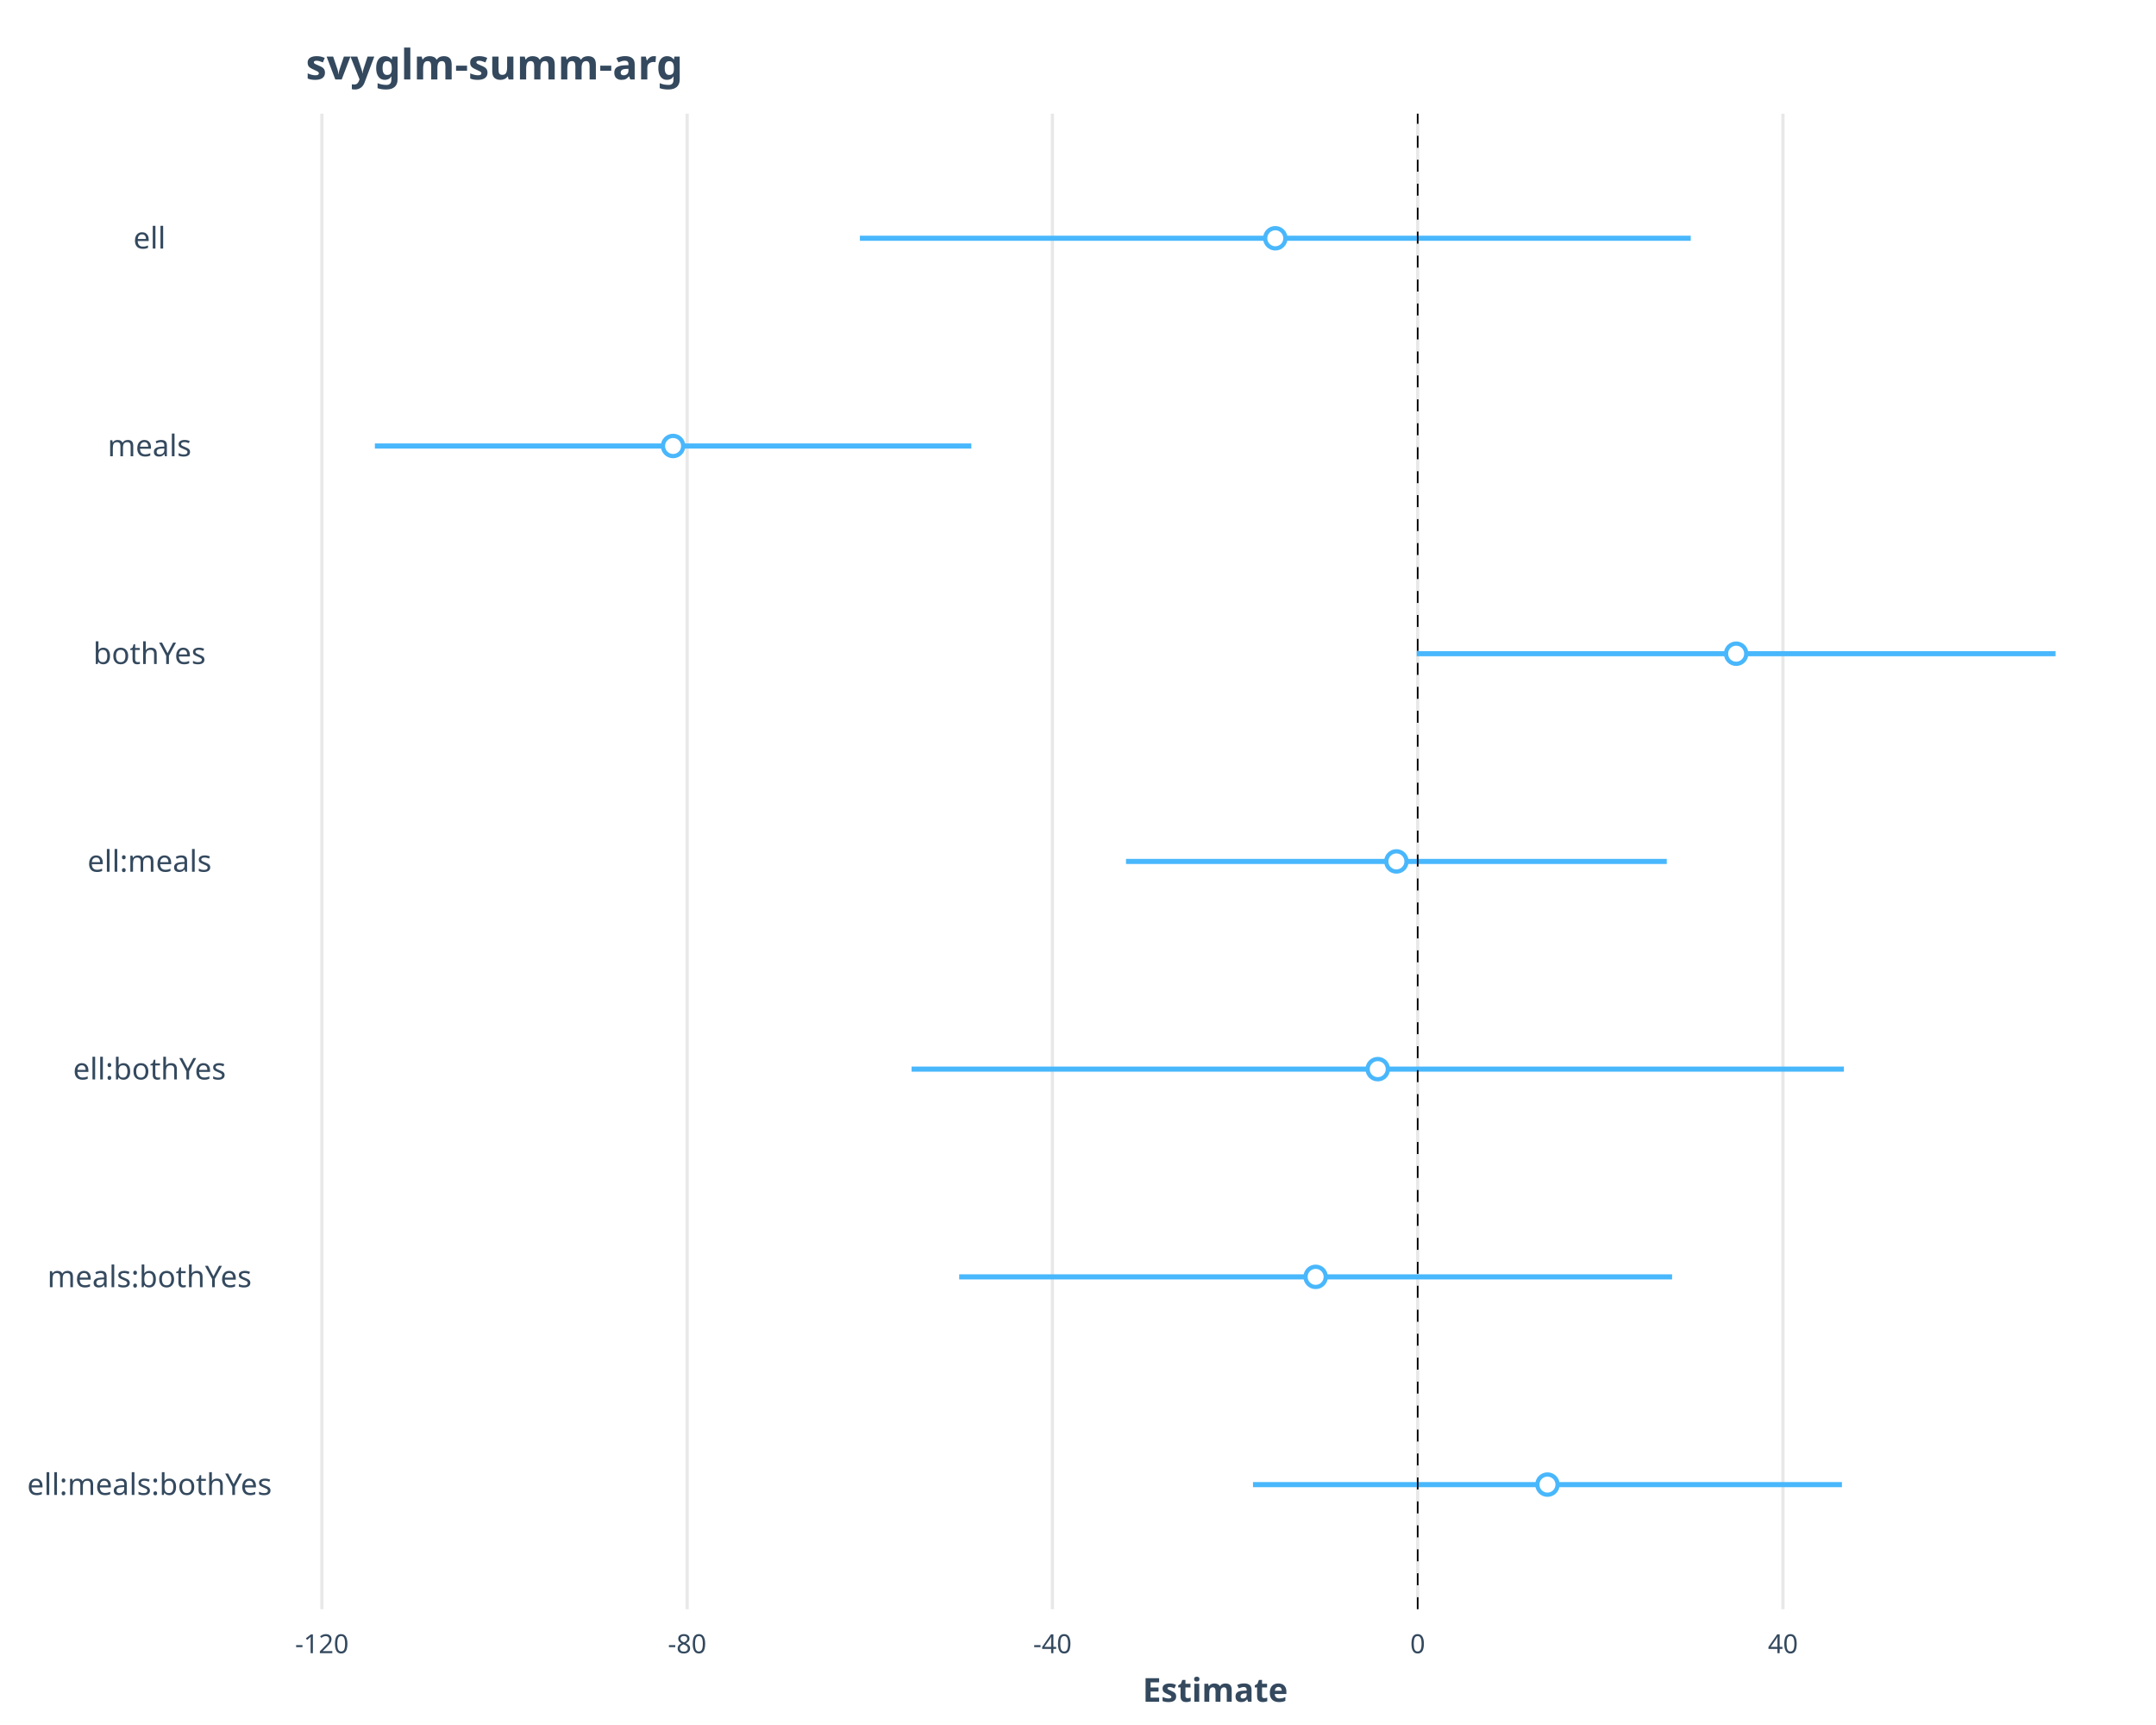
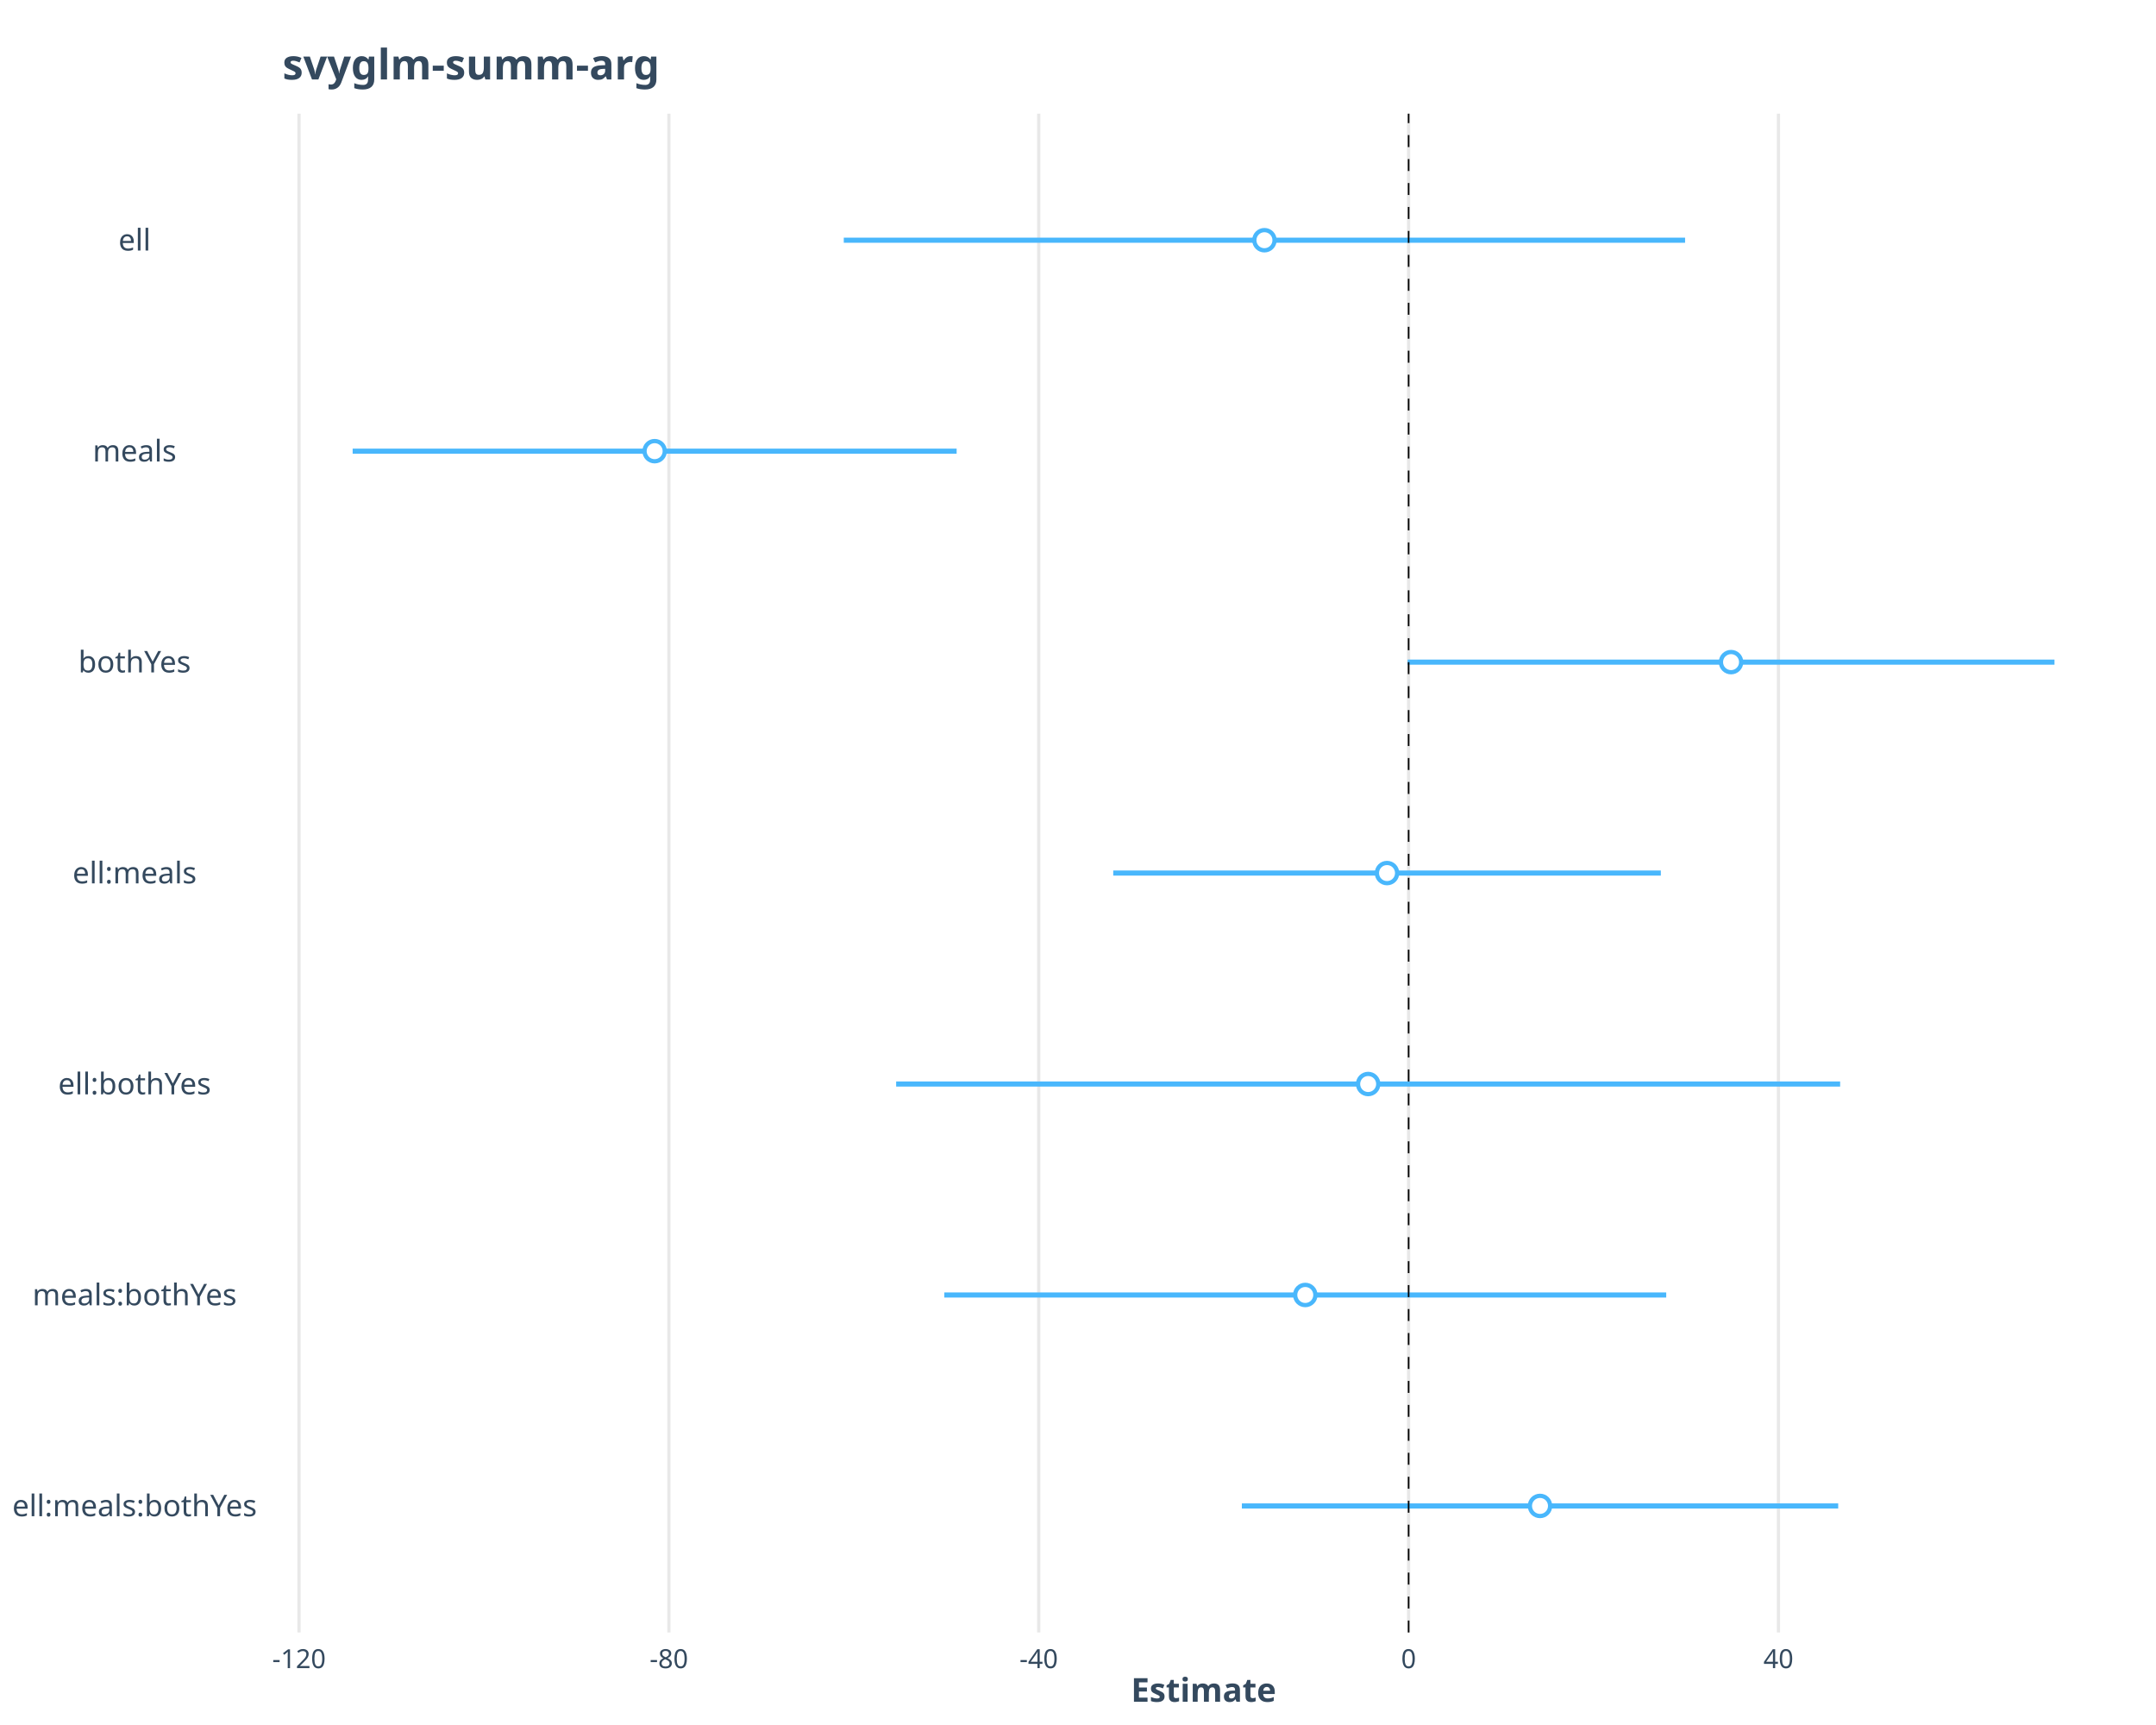
<svg xmlns="http://www.w3.org/2000/svg" class="svglite" data-engine-version="2.0" width="720.00pt" height="576.00pt" viewBox="0 0 720.00 576.00">
  <defs>
    <style type="text/css">
    .svglite line, .svglite polyline, .svglite polygon, .svglite path, .svglite rect, .svglite circle {
      fill: none;
      stroke: #000000;
      stroke-linecap: round;
      stroke-linejoin: round;
      stroke-miterlimit: 10.00;
    }
  </style>
  </defs>
  <rect width="100%" height="100%" style="stroke: none; fill: #FFFFFF;" />
  <defs>
    <clipPath id="cpMC4wMHw3MjAuMDB8MC4wMHw1NzYuMDA=">
      <rect x="0.00" y="0.00" width="720.00" height="576.00" />
    </clipPath>
  </defs>
  <g clip-path="url(#cpMC4wMHw3MjAuMDB8MC4wMHw1NzYuMDA=)">
-     <rect x="0" y="0.00" width="720.00" height="576.00" style="stroke-width: 1.07; stroke: #FFFFFF; fill: #FFFFFF;" />
+     <rect x="0.00" y="0.00" width="720.00" height="576.00" style="stroke-width: 1.07; stroke: #FFFFFF; fill: #FFFFFF;" />
  </g>
  <defs>
-     <clipPath id="cpOTcuMTJ8NzE0LjUyfDM3Ljk1fDUzNy4zNA==">
-       <rect x="97.12" y="37.95" width="617.40" height="499.40" />
+     <clipPath id="cpODkuMzV8NzE0LjUyfDM3Ljk1fDU0NS4xMQ==">
+       <rect x="89.35" y="37.95" width="625.17" height="507.17" />
    </clipPath>
  </defs>
-   <g clip-path="url(#cpOTcuMTJ8NzE0LjUyfDM3Ljk1fDUzNy4zNA==)">
-     <rect x="97.12" y="37.95" width="617.40" height="499.40" style="stroke-width: 0.00; stroke: #FFFFFF; fill: #FFFFFF;" />
-     <polyline points="107.50,537.34 107.50,37.95 " style="stroke-width: 1.07; stroke: #E8E8E8; stroke-linecap: butt;" />
-     <polyline points="229.48,537.34 229.48,37.95 " style="stroke-width: 1.07; stroke: #E8E8E8; stroke-linecap: butt;" />
-     <polyline points="351.46,537.34 351.46,37.95 " style="stroke-width: 1.07; stroke: #E8E8E8; stroke-linecap: butt;" />
-     <polyline points="473.44,537.34 473.44,37.95 " style="stroke-width: 1.07; stroke: #E8E8E8; stroke-linecap: butt;" />
-     <polyline points="595.42,537.34 595.42,37.95 " style="stroke-width: 1.07; stroke: #E8E8E8; stroke-linecap: butt;" />
-     <line x1="287.16" y1="79.56" x2="564.63" y2="79.56" style="stroke-width: 1.71; stroke: #49B7FC; stroke-linecap: butt;" />
-     <line x1="125.19" y1="148.92" x2="324.38" y2="148.92" style="stroke-width: 1.71; stroke: #49B7FC; stroke-linecap: butt;" />
-     <line x1="473.12" y1="218.28" x2="686.46" y2="218.28" style="stroke-width: 1.71; stroke: #49B7FC; stroke-linecap: butt;" />
-     <line x1="376.03" y1="287.64" x2="556.62" y2="287.64" style="stroke-width: 1.71; stroke: #49B7FC; stroke-linecap: butt;" />
-     <line x1="304.43" y1="357.00" x2="615.77" y2="357.00" style="stroke-width: 1.71; stroke: #49B7FC; stroke-linecap: butt;" />
-     <line x1="320.32" y1="426.36" x2="558.40" y2="426.36" style="stroke-width: 1.71; stroke: #49B7FC; stroke-linecap: butt;" />
-     <line x1="418.44" y1="495.73" x2="615.12" y2="495.73" style="stroke-width: 1.71; stroke: #49B7FC; stroke-linecap: butt;" />
-     <circle cx="425.89" cy="79.56" r="3.38" style="stroke-width: 1.42; stroke: #49B7FC; fill: #FFFFFF;" />
-     <circle cx="224.78" cy="148.92" r="3.38" style="stroke-width: 1.42; stroke: #49B7FC; fill: #FFFFFF;" />
-     <circle cx="579.79" cy="218.28" r="3.38" style="stroke-width: 1.42; stroke: #49B7FC; fill: #FFFFFF;" />
-     <circle cx="466.33" cy="287.64" r="3.38" style="stroke-width: 1.42; stroke: #49B7FC; fill: #FFFFFF;" />
-     <circle cx="460.10" cy="357.00" r="3.38" style="stroke-width: 1.42; stroke: #49B7FC; fill: #FFFFFF;" />
-     <circle cx="439.36" cy="426.36" r="3.38" style="stroke-width: 1.42; stroke: #49B7FC; fill: #FFFFFF;" />
-     <circle cx="516.78" cy="495.73" r="3.38" style="stroke-width: 1.42; stroke: #49B7FC; fill: #FFFFFF;" />
-     <line x1="473.44" y1="537.34" x2="473.44" y2="37.95" style="stroke-width: 0.53; stroke-dasharray: 4.00,4.00; stroke-linecap: butt;" />
+   <g clip-path="url(#cpODkuMzV8NzE0LjUyfDM3Ljk1fDU0NS4xMQ==)">
+     <rect x="89.35" y="37.95" width="625.17" height="507.17" style="stroke-width: 0.00; stroke: #FFFFFF; fill: #FFFFFF;" />
+     <polyline points="99.86,545.11 99.86,37.95 " style="stroke-width: 1.07; stroke: #E8E8E8; stroke-linecap: butt;" />
+     <polyline points="223.38,545.11 223.38,37.95 " style="stroke-width: 1.07; stroke: #E8E8E8; stroke-linecap: butt;" />
+     <polyline points="346.89,545.11 346.89,37.95 " style="stroke-width: 1.07; stroke: #E8E8E8; stroke-linecap: butt;" />
+     <polyline points="470.41,545.11 470.41,37.95 " style="stroke-width: 1.07; stroke: #E8E8E8; stroke-linecap: butt;" />
+     <polyline points="593.92,545.11 593.92,37.95 " style="stroke-width: 1.07; stroke: #E8E8E8; stroke-linecap: butt;" />
+     <line x1="281.78" y1="80.21" x2="562.74" y2="80.21" style="stroke-width: 1.71; stroke: #49B7FC; stroke-linecap: butt;" />
+     <line x1="117.77" y1="150.65" x2="319.47" y2="150.65" style="stroke-width: 1.71; stroke: #49B7FC; stroke-linecap: butt;" />
+     <line x1="470.08" y1="221.09" x2="686.10" y2="221.09" style="stroke-width: 1.71; stroke: #49B7FC; stroke-linecap: butt;" />
+     <line x1="371.77" y1="291.53" x2="554.64" y2="291.53" style="stroke-width: 1.71; stroke: #49B7FC; stroke-linecap: butt;" />
+     <line x1="299.27" y1="361.97" x2="614.52" y2="361.97" style="stroke-width: 1.71; stroke: #49B7FC; stroke-linecap: butt;" />
+     <line x1="315.35" y1="432.41" x2="556.44" y2="432.41" style="stroke-width: 1.71; stroke: #49B7FC; stroke-linecap: butt;" />
+     <line x1="414.72" y1="502.85" x2="613.87" y2="502.85" style="stroke-width: 1.71; stroke: #49B7FC; stroke-linecap: butt;" />
+     <circle cx="422.26" cy="80.21" r="3.38" style="stroke-width: 1.42; stroke: #49B7FC; fill: #FFFFFF;" />
+     <circle cx="218.62" cy="150.65" r="3.38" style="stroke-width: 1.42; stroke: #49B7FC; fill: #FFFFFF;" />
+     <circle cx="578.09" cy="221.09" r="3.38" style="stroke-width: 1.42; stroke: #49B7FC; fill: #FFFFFF;" />
+     <circle cx="463.20" cy="291.53" r="3.38" style="stroke-width: 1.42; stroke: #49B7FC; fill: #FFFFFF;" />
+     <circle cx="456.90" cy="361.97" r="3.38" style="stroke-width: 1.42; stroke: #49B7FC; fill: #FFFFFF;" />
+     <circle cx="435.90" cy="432.41" r="3.38" style="stroke-width: 1.42; stroke: #49B7FC; fill: #FFFFFF;" />
+     <circle cx="514.29" cy="502.85" r="3.38" style="stroke-width: 1.42; stroke: #49B7FC; fill: #FFFFFF;" />
+     <line x1="470.41" y1="545.11" x2="470.41" y2="37.95" style="stroke-width: 0.53; stroke-dasharray: 4.00,4.00; stroke-linecap: butt;" />
  </g>
  <g clip-path="url(#cpMC4wMHw3MjAuMDB8MC4wMHw1NzYuMDA=)">
-     <text x="49.93" y="499.17" text-anchor="middle" style="font-size: 10.00px; fill: #34495E; font-family: sans;" textLength="78.94px" lengthAdjust="spacingAndGlyphs">ell:meals:bothYes</text>
-     <text x="49.93" y="429.81" text-anchor="middle" style="font-size: 10.00px; fill: #34495E; font-family: sans;" textLength="66.16px" lengthAdjust="spacingAndGlyphs">meals:bothYes</text>
-     <text x="49.93" y="360.45" text-anchor="middle" style="font-size: 10.00px; fill: #34495E; font-family: sans;" textLength="49.48px" lengthAdjust="spacingAndGlyphs">ell:bothYes</text>
-     <text x="49.93" y="291.08" text-anchor="middle" style="font-size: 10.00px; fill: #34495E; font-family: sans;" textLength="39.46px" lengthAdjust="spacingAndGlyphs">ell:meals</text>
-     <text x="49.93" y="221.72" text-anchor="middle" style="font-size: 10.00px; fill: #34495E; font-family: sans;" textLength="36.70px" lengthAdjust="spacingAndGlyphs">bothYes</text>
-     <text x="49.93" y="152.36" text-anchor="middle" style="font-size: 10.00px; fill: #34495E; font-family: sans;" textLength="26.68px" lengthAdjust="spacingAndGlyphs">meals</text>
-     <text x="49.93" y="83.00" text-anchor="middle" style="font-size: 10.00px; fill: #34495E; font-family: sans;" textLength="10.00px" lengthAdjust="spacingAndGlyphs">ell</text>
-     <text x="107.50" y="552.03" text-anchor="middle" style="font-size: 8.80px; fill: #34495E; font-family: sans;" textLength="17.61px" lengthAdjust="spacingAndGlyphs">-120</text>
-     <text x="229.48" y="552.03" text-anchor="middle" style="font-size: 8.80px; fill: #34495E; font-family: sans;" textLength="12.72px" lengthAdjust="spacingAndGlyphs">-80</text>
-     <text x="351.46" y="552.03" text-anchor="middle" style="font-size: 8.80px; fill: #34495E; font-family: sans;" textLength="12.72px" lengthAdjust="spacingAndGlyphs">-40</text>
-     <text x="473.44" y="552.03" text-anchor="middle" style="font-size: 8.80px; fill: #34495E; font-family: sans;" textLength="4.89px" lengthAdjust="spacingAndGlyphs">0</text>
-     <text x="595.42" y="552.03" text-anchor="middle" style="font-size: 8.80px; fill: #34495E; font-family: sans;" textLength="9.79px" lengthAdjust="spacingAndGlyphs">40</text>
-     <text x="405.82" y="568.24" text-anchor="middle" style="font-size: 11.00px; font-weight: bold; fill: #34495E; font-family: sans;" textLength="42.80px" lengthAdjust="spacingAndGlyphs">Estimate</text>
-     <text x="102.11" y="26.53" style="font-size: 14.00px; font-weight: bold; fill: #34495E; font-family: sans;" textLength="111.27px" lengthAdjust="spacingAndGlyphs">svyglm-summ-arg</text>
+     <text x="44.95" y="506.29" text-anchor="middle" style="font-size: 10.00px; fill: #34495E; font-family: sans;" textLength="78.94px" lengthAdjust="spacingAndGlyphs">ell:meals:bothYes</text>
+     <text x="44.95" y="435.85" text-anchor="middle" style="font-size: 10.00px; fill: #34495E; font-family: sans;" textLength="66.16px" lengthAdjust="spacingAndGlyphs">meals:bothYes</text>
+     <text x="44.95" y="365.41" text-anchor="middle" style="font-size: 10.00px; fill: #34495E; font-family: sans;" textLength="49.48px" lengthAdjust="spacingAndGlyphs">ell:bothYes</text>
+     <text x="44.95" y="294.97" text-anchor="middle" style="font-size: 10.00px; fill: #34495E; font-family: sans;" textLength="39.46px" lengthAdjust="spacingAndGlyphs">ell:meals</text>
+     <text x="44.95" y="224.53" text-anchor="middle" style="font-size: 10.00px; fill: #34495E; font-family: sans;" textLength="36.70px" lengthAdjust="spacingAndGlyphs">bothYes</text>
+     <text x="44.95" y="154.09" text-anchor="middle" style="font-size: 10.00px; fill: #34495E; font-family: sans;" textLength="26.68px" lengthAdjust="spacingAndGlyphs">meals</text>
+     <text x="44.95" y="83.65" text-anchor="middle" style="font-size: 10.00px; fill: #34495E; font-family: sans;" textLength="10.00px" lengthAdjust="spacingAndGlyphs">ell</text>
+     <text x="99.86" y="557.01" text-anchor="middle" style="font-size: 8.80px; fill: #34495E; font-family: sans;" textLength="17.61px" lengthAdjust="spacingAndGlyphs">-120</text>
+     <text x="223.38" y="557.01" text-anchor="middle" style="font-size: 8.80px; fill: #34495E; font-family: sans;" textLength="12.72px" lengthAdjust="spacingAndGlyphs">-80</text>
+     <text x="346.89" y="557.01" text-anchor="middle" style="font-size: 8.80px; fill: #34495E; font-family: sans;" textLength="12.72px" lengthAdjust="spacingAndGlyphs">-40</text>
+     <text x="470.41" y="557.01" text-anchor="middle" style="font-size: 8.80px; fill: #34495E; font-family: sans;" textLength="4.89px" lengthAdjust="spacingAndGlyphs">0</text>
+     <text x="593.92" y="557.01" text-anchor="middle" style="font-size: 8.80px; fill: #34495E; font-family: sans;" textLength="9.79px" lengthAdjust="spacingAndGlyphs">40</text>
+     <text x="401.94" y="568.24" text-anchor="middle" style="font-size: 11.00px; font-weight: bold; fill: #34495E; font-family: sans;" textLength="42.80px" lengthAdjust="spacingAndGlyphs">Estimate</text>
+     <text x="94.33" y="26.53" style="font-size: 14.00px; font-weight: bold; fill: #34495E; font-family: sans;" textLength="111.27px" lengthAdjust="spacingAndGlyphs">svyglm-summ-arg</text>
  </g>
</svg>
